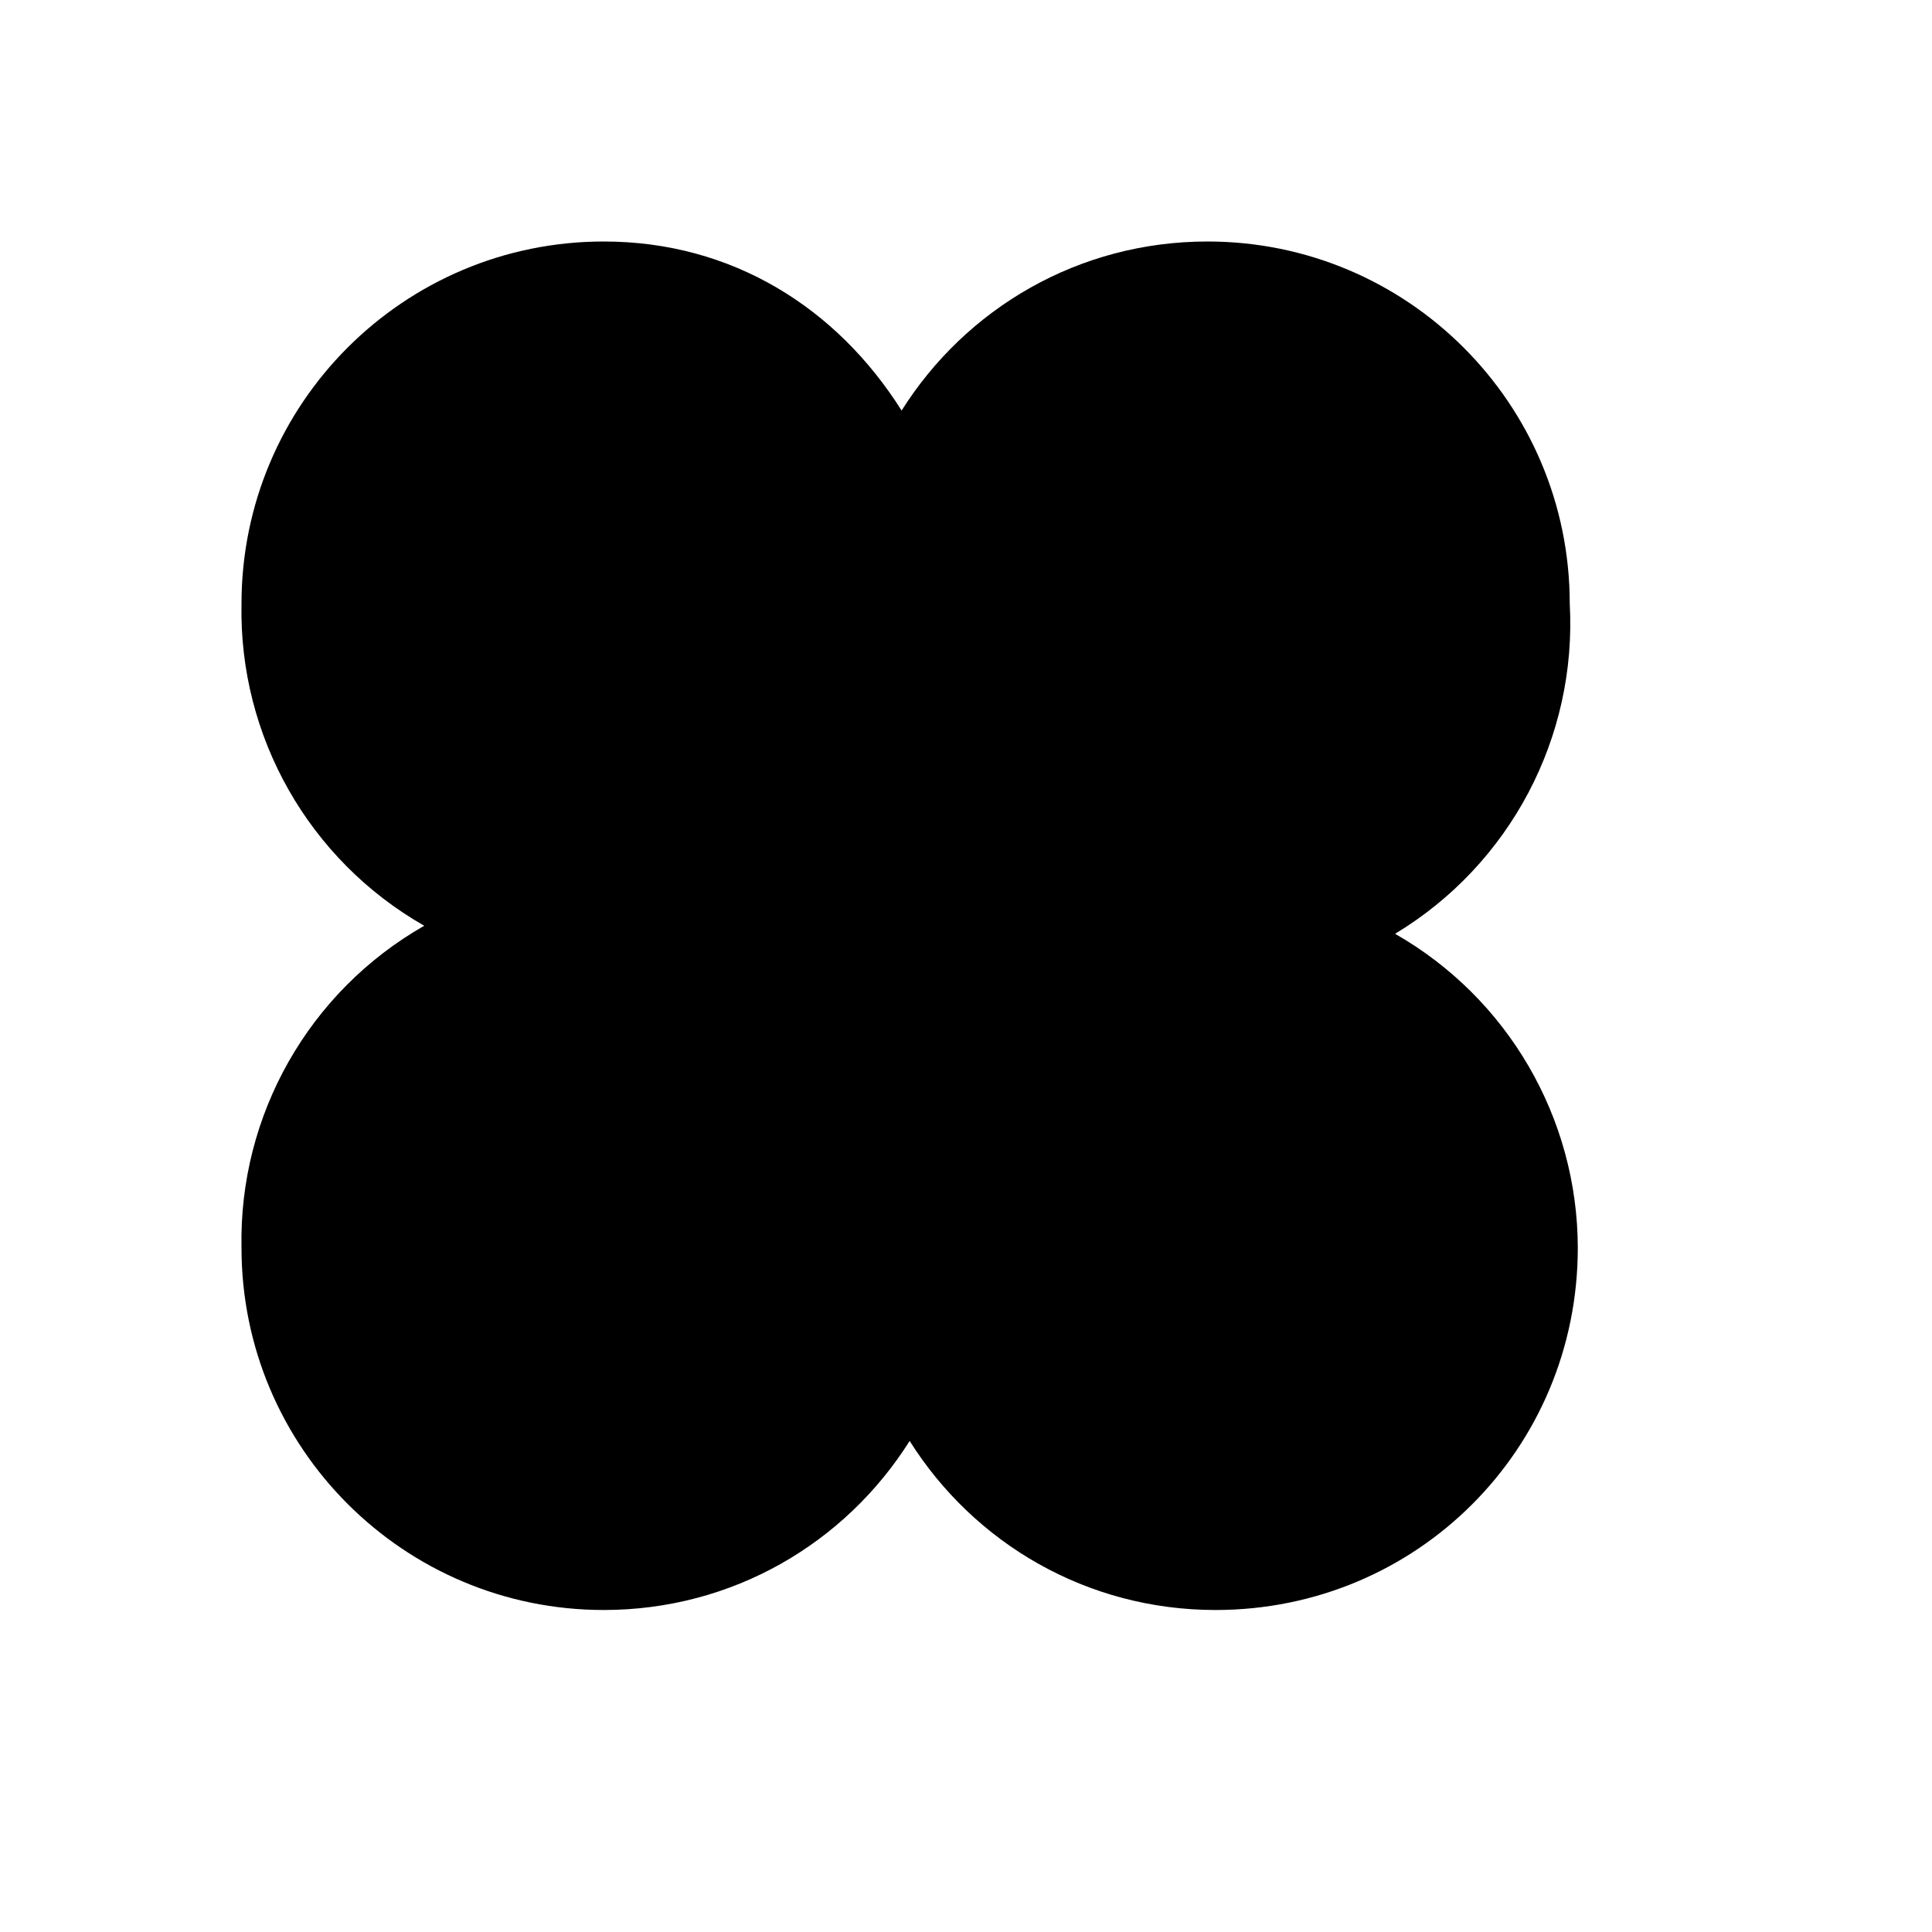
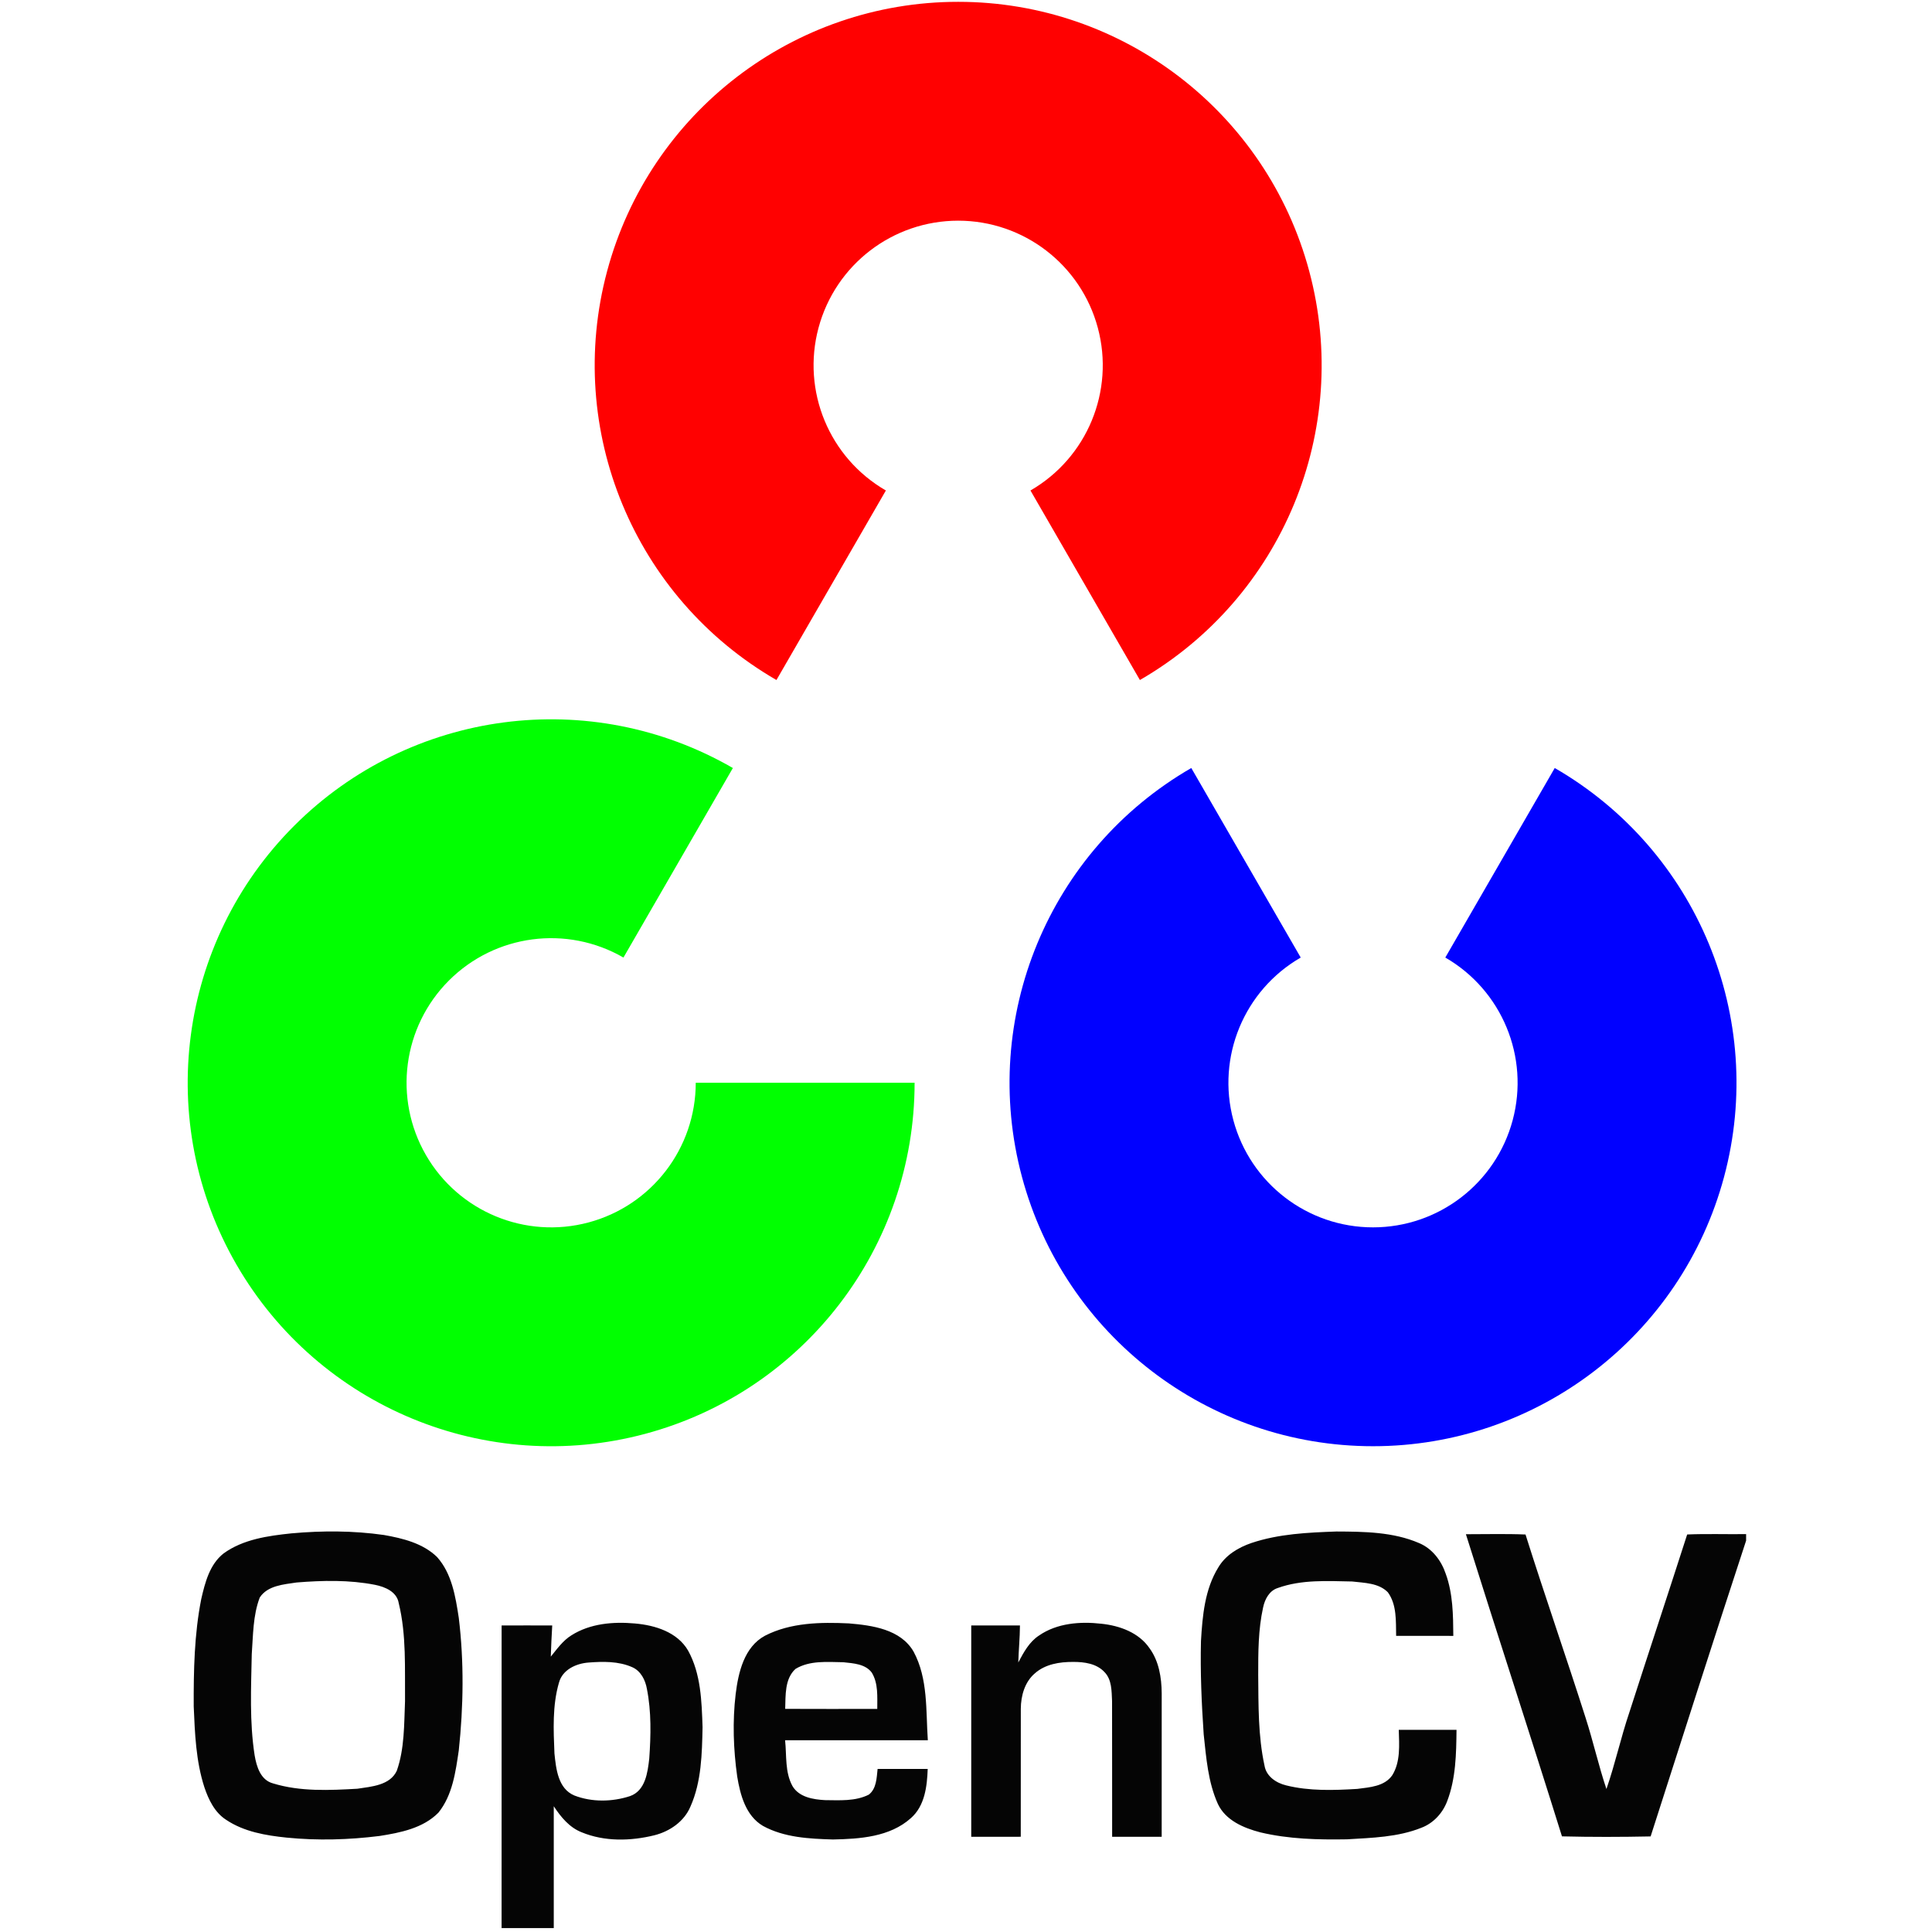
- <svg xmlns="http://www.w3.org/2000/svg" viewBox="0 0 24 24" fill="currentColor">
-   <path d="M7.5 3A4.5 4.5 0 0 0 3 7.5 4.5 4.5 0 0 0 5.27 11.5 4.5 4.5 0 0 0 3 15.5 4.5 4.5 0 0 0 7.5 20c1.6 0 3-.83 3.8-2.1.8 1.27 2.2 2.1 3.8 2.1 2.5 0 4.5-2 4.5-4.5a4.5 4.5 0 0 0-2.27-3.9A4.5 4.5 0 0 0 19.5 7.5 4.5 4.5 0 0 0 15 3c-1.6 0-3 .83-3.8 2.1C10.4 3.83 9.1 3 7.5 3z" />
+ <svg xmlns="http://www.w3.org/2000/svg" width="800px" height="800px" viewBox="-30.5 0 317 317" version="1.1" preserveAspectRatio="xMidYMid">
+   <g>
+     <path d="M96.899,111.577 C73.524,98.082 62.128,70.57 69.114,44.499 C76.1,18.428 99.725,0.299 126.716,0.299 C153.706,0.299 177.332,18.428 184.318,44.499 C191.303,70.57 179.907,98.082 156.533,111.577 L138.578,80.479 C147.877,75.11 152.411,64.165 149.631,53.793 C146.852,43.421 137.453,36.209 126.716,36.209 C115.978,36.209 106.579,43.421 103.8,53.793 C101.021,64.165 105.555,75.11 114.854,80.479 L96.899,111.577 Z" fill="#FF0101">
+ 
+ </path>
+     <path d="M164.966,237.293 C141.591,223.797 130.195,196.285 137.181,170.214 C144.166,144.143 167.792,126.014 194.783,126.014 C221.773,126.014 245.399,144.143 252.384,170.214 C259.37,196.285 247.974,223.797 224.599,237.293 L206.645,206.194 C215.944,200.825 220.477,189.88 217.698,179.508 C214.919,169.136 205.52,161.924 194.783,161.924 C184.045,161.924 174.646,169.136 171.867,179.508 C169.088,189.88 173.621,200.825 182.921,206.194 L164.966,237.293 Z" fill="#0101FF" transform="translate(194.7826, 181.6536) rotate(180) translate(-194.7826, -181.6536) ">
+ 
+ </path>
+     <path d="M119.567,177.659 C119.567,204.649 101.438,228.275 75.367,235.261 C49.297,242.246 21.784,230.85 8.289,207.476 C-5.207,184.101 -1.32,154.577 17.766,135.491 C36.851,116.406 66.375,112.519 89.75,126.014 L71.795,157.113 C62.496,151.744 50.75,153.291 43.158,160.883 C35.565,168.476 34.019,180.222 39.387,189.521 C44.756,198.82 55.702,203.354 66.073,200.575 C76.445,197.795 83.657,188.397 83.657,177.659 L119.567,177.659 Z" fill="#01FF01">
+ 
+ </path>
+     <path d="M17.329,251.591 C22.376,251.137 27.479,251.141 32.501,251.86 C35.596,252.408 38.879,253.209 41.204,255.465 C43.64,258.183 44.239,261.959 44.774,265.439 C45.652,272.661 45.549,279.986 44.774,287.212 C44.256,290.74 43.747,294.55 41.435,297.418 C38.914,299.978 35.189,300.706 31.773,301.245 C26.73,301.875 21.614,302.02 16.55,301.515 C13.121,301.164 9.542,300.56 6.623,298.604 C4.735,297.405 3.72,295.29 3.031,293.24 C1.648,288.967 1.473,284.43 1.284,279.978 C1.263,274.096 1.374,268.154 2.521,262.366 C3.142,259.664 3.896,256.694 6.177,254.891 C9.392,252.558 13.481,251.993 17.329,251.591 Z M18.164,259.652 C16.041,259.973 13.395,260.148 12.115,262.126 C10.998,265.076 11.036,268.295 10.809,271.399 C10.702,276.934 10.424,282.52 11.28,288.013 C11.597,289.866 12.248,292.075 14.307,292.619 C18.772,293.985 23.549,293.754 28.151,293.492 C30.446,293.141 33.49,292.944 34.607,290.543 C35.887,286.887 35.797,282.94 35.956,279.121 C35.904,273.753 36.204,268.282 34.92,263.029 C34.611,261.163 32.676,260.367 31.037,260.037 C26.807,259.206 22.441,259.309 18.164,259.652 Z M63.259,268.321 C66.325,266.373 70.13,266.056 73.666,266.377 C76.967,266.66 80.631,267.781 82.399,270.821 C84.51,274.635 84.63,279.143 84.775,283.398 C84.681,287.773 84.6,292.341 82.793,296.408 C81.762,298.878 79.39,300.496 76.851,301.134 C72.964,302.089 68.692,302.191 64.946,300.642 C62.921,299.85 61.521,298.129 60.361,296.365 L60.361,316.361 L51.799,316.361 C51.804,299.811 51.791,283.257 51.804,266.707 C54.573,266.694 57.343,266.694 60.109,266.707 C60.014,268.41 59.92,270.11 59.873,271.818 C60.901,270.564 61.855,269.185 63.259,268.321 Z M66.046,272.79 C64.009,272.948 61.791,273.959 61.213,276.09 C60.121,279.849 60.314,283.83 60.473,287.7 C60.738,290.222 61.05,293.471 63.735,294.601 C66.62,295.719 69.951,295.659 72.87,294.704 C75.396,293.814 75.764,290.843 76.029,288.548 C76.295,284.746 76.389,280.868 75.644,277.114 C75.392,275.658 74.642,274.155 73.221,273.543 C70.978,272.554 68.444,272.606 66.046,272.79 Z M95.02,268.385 C99.228,266.223 104.155,266.146 108.774,266.364 C112.619,266.685 117.285,267.327 119.404,271.005 C121.793,275.444 121.403,280.667 121.737,285.538 L98.316,285.538 C98.59,288.051 98.265,290.761 99.532,293.064 C100.615,294.884 102.914,295.256 104.857,295.363 C107.259,295.38 109.845,295.577 112.058,294.46 C113.325,293.467 113.334,291.703 113.496,290.247 C116.236,290.243 118.976,290.243 121.716,290.247 C121.613,293.107 121.245,296.309 118.95,298.321 C115.504,301.412 110.572,301.733 106.163,301.819 C102.272,301.703 98.162,301.506 94.677,299.588 C91.856,297.923 90.957,294.503 90.46,291.489 C89.831,287.011 89.673,282.448 90.208,277.953 C90.645,274.404 91.599,270.23 95.02,268.385 Z M100.024,273.834 C98.235,275.465 98.41,278.171 98.333,280.388 C103.367,280.414 108.402,280.401 113.441,280.393 C113.432,278.398 113.625,276.223 112.546,274.447 C111.488,273.008 109.506,272.914 107.88,272.738 C105.255,272.7 102.361,272.413 100.024,273.834 Z M139.969,268.363 C142.932,266.308 146.759,266.022 150.244,266.424 C153.21,266.737 156.353,267.867 158.104,270.427 C159.658,272.55 160.09,275.256 160.111,277.828 C160.098,285.68 160.116,293.527 160.107,301.378 C157.393,301.382 154.683,301.382 151.978,301.378 C151.965,293.951 151.986,286.527 151.965,279.104 C151.883,277.482 151.948,275.607 150.727,274.357 C149.426,272.948 147.384,272.674 145.565,272.687 C143.364,272.674 140.984,273.051 139.289,274.571 C137.632,275.983 137.003,278.261 136.994,280.367 C136.981,287.371 136.999,294.374 136.986,301.374 C134.276,301.382 131.566,301.382 128.86,301.378 C128.856,289.819 128.856,278.261 128.86,266.702 C131.523,266.694 134.19,266.698 136.853,266.702 C136.84,268.732 136.639,270.748 136.579,272.777 C137.452,271.137 138.368,269.408 139.969,268.363 Z M174.829,253.175 C179.316,251.668 184.097,251.454 188.789,251.287 C193.336,251.308 198.087,251.351 202.334,253.183 C204.492,254.082 205.986,256.051 206.714,258.226 C207.899,261.475 207.934,264.994 207.959,268.415 C204.83,268.415 201.701,268.423 198.576,268.41 C198.524,266.005 198.708,263.308 197.218,261.261 C195.712,259.72 193.357,259.724 191.358,259.489 C187.291,259.412 183.057,259.151 179.161,260.555 C177.757,261 177.03,262.404 176.747,263.757 C175.946,267.387 175.942,271.133 175.946,274.836 C175.994,279.785 175.917,284.806 176.974,289.674 C177.252,291.455 178.892,292.551 180.536,292.944 C184.337,293.891 188.306,293.754 192.188,293.522 C194.213,293.257 196.679,293.124 197.951,291.266 C199.308,289.049 199.081,286.322 199.008,283.83 C202.167,283.818 205.322,283.822 208.482,283.83 C208.443,287.765 208.375,291.827 206.945,295.552 C206.208,297.499 204.689,299.152 202.719,299.897 C198.854,301.446 194.616,301.545 190.515,301.793 C185.758,301.875 180.942,301.759 176.293,300.65 C173.566,299.94 170.587,298.689 169.324,295.98 C167.71,292.397 167.415,288.411 166.999,284.554 C166.653,279.46 166.43,274.357 166.554,269.254 C166.798,265.123 167.175,260.769 169.405,257.169 C170.591,255.165 172.672,253.911 174.829,253.175 Z M210.023,251.732 C213.285,251.736 216.547,251.642 219.805,251.779 C222.977,261.843 226.462,271.805 229.664,281.857 C230.909,285.718 231.791,289.691 233.08,293.54 C234.523,289.387 235.447,285.072 236.86,280.911 C239.989,271.189 243.204,261.497 246.329,251.775 C249.549,251.638 252.776,251.758 256,251.715 L256,252.781 C250.7,268.933 245.525,285.127 240.332,301.318 C235.486,301.416 230.631,301.429 225.785,301.309 C220.622,284.755 215.211,268.278 210.023,251.732 Z" fill="#050505">
+ 
+ </path>
+   </g>
</svg>
